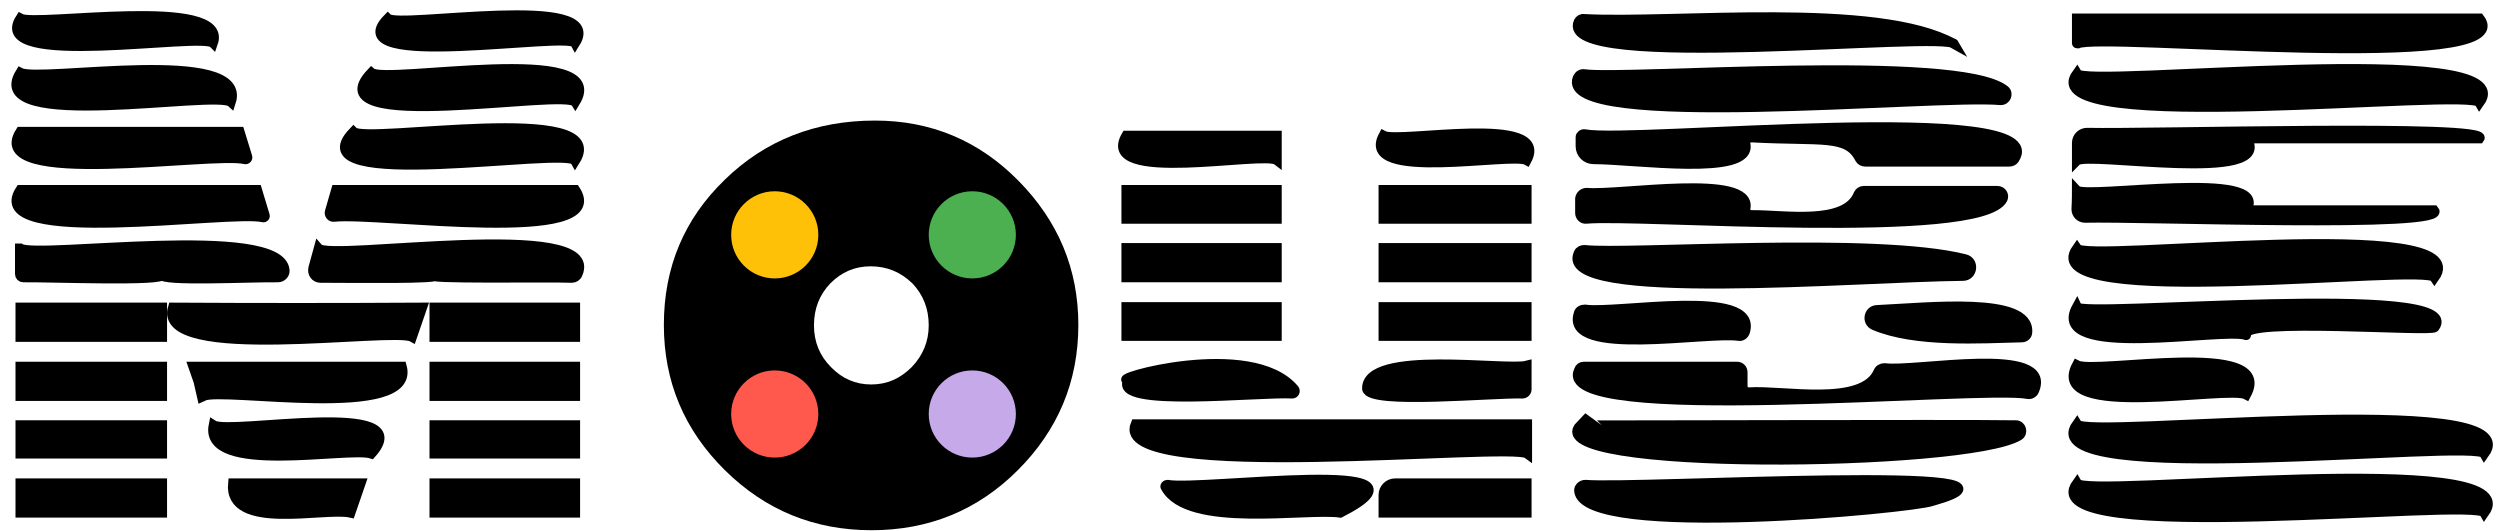
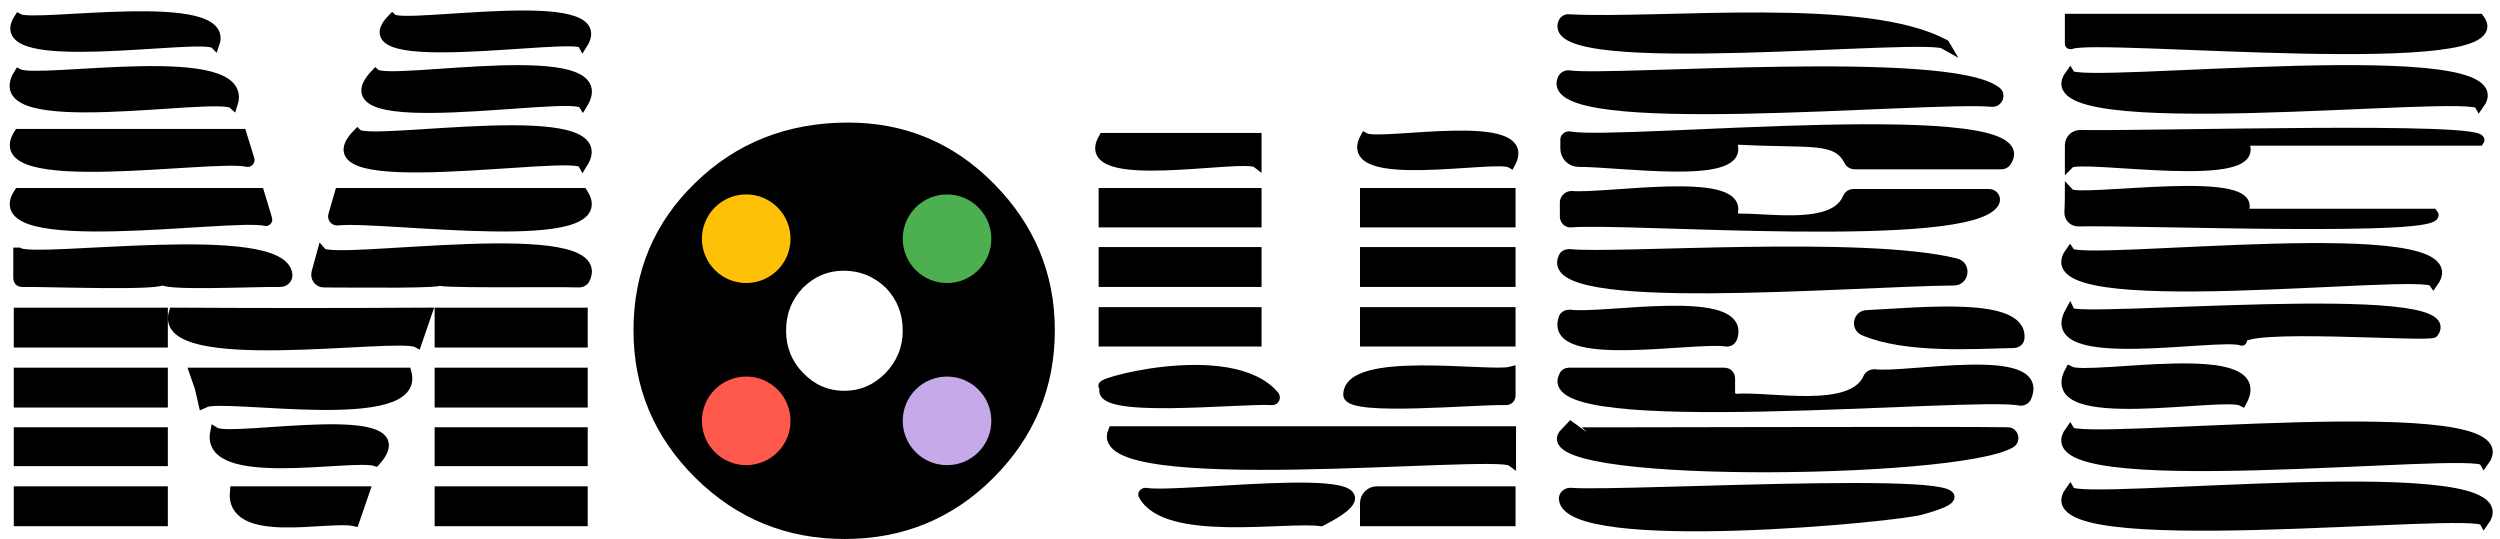
- <svg xmlns="http://www.w3.org/2000/svg" version="1.1" id="moulogo" x="0px" y="0px" viewBox="0 0 516.3 109.5" style="enable-background:new 0 0 516.3 109.5;" xml:space="preserve">
+ <svg xmlns="http://www.w3.org/2000/svg" version="1.1" id="moulogo" x="0px" y="0px" viewBox="0 0 507.9 109.5" style="enable-background:new 0 0 507.9 109.5;" xml:space="preserve">
  <style type="text/css">
	.moubesvg-letter{stroke:#000000;stroke-width:2;stroke-miterlimit:10;}
	.moubesvg-circle1{fill:#FFC107;}
	.moubesvg-circle2{fill:#4CAF50;}
	.moubesvg-circle3{fill:#FF584C;}
	.moubesvg-circle4{fill:#C6A9E9;}
</style>
  <g>
-     <path class="moubesvg-letter" d="M4.2,3.8C7.4,5.6,47.5-1,44,8.9C41.7,6.6-2.6,14.4,4.2,3.8z M4.2,15c4,2.1,47.3-5.6,43.5,6.1   C44.8,18.5-3.6,27.5,4.2,15z M4.2,27.2h45.3l1.6,5.2c0.1,0.3-0.2,0.6-0.5,0.5C43.8,31.3-3.3,39,4.2,27.2z M4.2,39.2h48.9l1.6,5.3   c0.1,0.2-0.1,0.5-0.4,0.4C47.7,43.3-3.7,51.3,4.2,39.2z M4.2,51.3c3.5,2.2,53.7-5.2,54.6,4.5c0.1,0.8-0.6,1.5-1.4,1.5   c-5-0.1-24.7,0.9-24-0.6c1.4,1.5-24.1,0.5-28.6,0.6c-0.4,0-0.7-0.3-0.7-0.7V51.3z M4.2,63.5h29.3v6.1H4.2V63.5z M4.2,75.7h29.3v6.1   H4.2V75.7z M4.2,87.8h29.3v5.9H4.2V87.8z M4.2,99.8h29.3v6.1H4.2V99.8z M35.7,63.5c17.6,0.1,33.8,0.1,51.5,0l-2.1,6.1   C81.3,67.5,32.1,75.2,35.7,63.5z M39.9,75.7H83c3.1,11.3-37,4.2-41,6.1C42,81.7,39.9,75.7,39.9,75.7z M44.1,87.8   c3.3,2.1,42.9-5.6,32.6,5.9C72,92.2,42,98.3,44.1,87.8z M48.1,99.8h26.4l-2.1,6.1C67.1,104.7,47.1,109.8,48.1,99.8z M65.8,51.3   c2.4,2.7,58.8-6.4,53.5,5.3c-0.2,0.5-0.7,0.8-1.2,0.8c-4.7-0.2-32.2,0.3-28.3-0.6c2.4,0.9-17.3,0.6-23.6,0.6c-1.1,0-1.8-1-1.5-2.1   L65.8,51.3z M69.4,39.2h49.4c7.7,11.7-40.7,4.6-49.8,5.6c-0.6,0.1-1.1-0.5-0.9-1.1L69.4,39.2z M73,27.2c2.6,2.6,53.6-6.4,45.8,6   C117.2,30.2,60.5,40.1,73,27.2z M76.7,15c2.9,2.5,49.8-6.4,42.1,6.1C116.9,18.2,64.3,28,76.7,15z M80.1,3.8   c2.3,2.2,45.4-5.5,38.7,5.1C117.5,6.4,69.3,14.8,80.1,3.8z M89.7,63.5h29.1v6.1H89.7V63.5z M89.7,75.7h29.1v6.1H89.7V75.7z    M89.7,87.8h29.1v5.9H89.7V87.8z M89.7,99.8h29.1v6.1H89.7V99.8z" />
-     <path class="moubesvg-letter" d="M232.6,28h31.1v5.1C261.1,31.1,226.6,38.2,232.6,28z M232.6,39.2h31.1v6h-31.1V39.2z M232.6,51.2h31.1v6.1   h-31.1V51.2z M232.6,63.4h31.1v6h-31.1V63.4z M233,78.5c-4.5,0,25.4-8.7,34.3,1.9c0.3,0.4,0,0.9-0.4,0.9   C260.1,80.9,229.5,84.3,233,78.5z M234.5,87.6h80.9v6.1C312.1,91.3,229.3,100,234.5,87.6z M241.1,100.1c7.1,1.3,58.8-6,35.7,5.8   c-6.9-1-31.5,3.3-36.1-5.3C240.5,100.4,240.8,100.1,241.1,100.1z M282.3,80.3c-0.2-8.2,28.8-3.7,33-4.8v4.9c0,0.5-0.4,0.9-0.9,0.9   C308.4,81.1,282.8,83.6,282.3,80.3z M285.7,28c3.1,1.7,34.8-4.6,29.6,5.1C312.3,31.4,280.5,37.7,285.7,28z M285.7,39.2h29.6v6   h-29.6V39.2z M285.7,51.2h29.6v6.1h-29.6V51.2z M285.7,63.4h29.6v6h-29.6V63.4z M288.1,99.8h27.2v6.1h-29.6v-3.7   C285.7,100.9,286.8,99.8,288.1,99.8z" />
-     <path class="moubesvg-letter" d="M326,4.5c0.2-0.4,0.7-0.7,1.1-0.6c18.6,1,60.7-3.7,76.5,5.2C402,6.3,321.3,15.1,326,4.5z M327.2,15.3   c8.8,1.2,77.1-4.3,86.8,3.3c0.9,0.7,0.3,2.2-0.9,2.1c-13.5-1.2-91.7,6.5-87.3-4.6C326.1,15.5,326.6,15.2,327.2,15.3z M327.3,27.7   c9.8,1.9,97.2-7.2,88.7,5.2c-0.2,0.3-0.6,0.5-1,0.5h-29.8c-0.4,0-0.9-0.2-1.1-0.6c-2.6-5.1-7.6-3.6-22.4-4.4   c-0.8,0-1.4,0.7-1.2,1.4c1.3,6.7-22.9,3.1-31.4,3.1c-1.5,0-2.7-1.2-2.7-2.7c0-0.7,0-1.3,0-1.9C326.4,28,326.8,27.6,327.3,27.7z    M327.7,39.8c6.7,0.6,34.2-4.1,32.8,3.2c-0.1,0.8,0.4,1.4,1.2,1.4c6.6-0.1,19.5,2.3,22.1-4.3c0.2-0.4,0.6-0.7,1.1-0.7h27.6   c0.9,0,1.5,0.9,1.1,1.7c-4.6,8.7-75.2,3.1-86,4.1c-0.7,0.1-1.3-0.5-1.3-1.2l0-3C326.4,40.3,327,39.8,327.7,39.8z M327.2,51.6   c9,1,60-2.8,78.6,1.9c2,0.5,1.6,3.5-0.4,3.5c-21.7,0.2-84.2,5.6-79.4-4.7C326.2,51.8,326.7,51.6,327.2,51.6z M327.3,63.9   c6.3,1,35.9-4.6,33.1,4.6c-0.2,0.6-0.7,1-1.3,0.9c-6.4-1-36,4.5-33.1-4.6C326.1,64.2,326.7,63.9,327.3,63.9z M327.1,75.7h31.6   c0.7,0,1.2,0.5,1.2,1.2v2.9c0,0.7,0.6,1.2,1.3,1.2c7-0.5,23.5,3.1,26.7-4.2c0.2-0.5,0.7-0.8,1.3-0.8c6.2,0.9,35.1-4.9,30.9,4.7   c-0.2,0.5-0.8,0.8-1.3,0.7c-9.3-1.9-98.6,6.8-92.7-5C326.2,76,326.6,75.7,327.1,75.7z M326.4,87.8c0,0.1,78.6-0.2,89.9,0   c1.2,0,1.6,1.6,0.6,2.2C406,96.5,317,97.4,326.4,87.8z M326.1,101.4c-0.1-0.7,0.6-1.3,1.3-1.3c10.6,0.9,99.8-4.5,71.6,3.4   C395,105,327.1,111.5,326.1,101.4z M387.7,64c10.7-0.5,31.5-2.8,31,4.6c0,0.6-0.5,1.1-1.2,1.1c-8.4,0.2-21.9,1.1-30.4-2.5   C385.4,66.5,385.9,64,387.7,64z" />
-     <path class="moubesvg-letter" d="M428.9,3.8h83.2c8.9,11.6-78,2.9-83,5.2c-0.1,0-0.2,0-0.2-0.1C428.9,7.7,428.9,3.8,428.9,3.8z M428.9,15.2   c1.7,3.1,92.8-7.3,83.2,6C510.4,18,419.3,28.4,428.9,15.2z M428.9,29.5c0-1.2,1-2.1,2.1-2.1c13.3,0.3,83.4-1.8,81.1,1.2H464   c6.1,9.5-33.1,2.6-35.1,4.6V29.5z M428.9,39.3c1.8,1.9,40.6-4.5,35,4.1h38.8c3.4,3.8-60.3,1.3-72.1,1.6c-1,0-1.8-0.8-1.8-1.8   C428.9,41.5,428.9,39.3,428.9,39.3z M428.9,51.3c1.9,3,83.2-7.1,73.9,6C500.9,54.3,419.6,64.4,428.9,51.3z M428.9,63.4   c1,2.3,81-5.3,73.9,4.2c-0.5,1-40.1-2.1-38.9,1.5c0,0.1,0,0.2-0.1,0.1C459.1,67.6,422.8,74.5,428.9,63.4z M428.9,75.4   c3.8,2,41.3-5.5,35,6.1C460.2,79.5,422.7,87,428.9,75.4z M428.9,87.6c1.8,3.2,94-7.4,84.2,6.1C511.4,90.5,419.1,101.2,428.9,87.6z    M428.9,99.8c1.7,3.2,93.9-7.4,84.2,6.1C511.4,102.7,419.2,113.2,428.9,99.8z" />
+     <path class="moubesvg-letter" d="M3.8,3.8C7,5.6,47.1-1,43.6,8.9C41.3,6.6-3,14.4,3.8,3.8z M3.8,15c4,2.1,47.3-5.6,43.5,6.1   C44.4,18.5-4,27.5,3.8,15z M3.8,27.2h45.3l1.6,5.2c0.1,0.3-0.2,0.6-0.5,0.5C43.4,31.3-3.7,39,3.8,27.2z M3.8,39.2h48.9l1.6,5.3   c0.1,0.2-0.1,0.5-0.4,0.4C47.3,43.3-4.1,51.3,3.8,39.2z M3.8,51.3c3.5,2.2,53.7-5.2,54.6,4.5c0.1,0.8-0.6,1.5-1.4,1.5   c-5-0.1-24.7,0.9-24-0.6c1.4,1.5-24.1,0.5-28.6,0.6c-0.4,0-0.7-0.3-0.7-0.7v-5.3H3.8z M3.8,63.5h29.3v6.1H3.8V63.5z M3.8,75.7h29.3   v6.1H3.8V75.7z M3.8,87.8h29.3v5.9H3.8V87.8z M3.8,99.8h29.3v6.1H3.8V99.8z M35.3,63.5c17.6,0.1,33.8,0.1,51.5,0l-2.1,6.1   C80.9,67.5,31.7,75.2,35.3,63.5z M39.5,75.7h43.1c3.1,11.3-37,4.2-41,6.1C41.6,81.7,39.5,75.7,39.5,75.7z M43.7,87.8   c3.3,2.1,42.9-5.6,32.6,5.9C71.6,92.2,41.6,98.3,43.7,87.8z M47.7,99.8h26.4l-2.1,6.1C66.7,104.7,46.7,109.8,47.7,99.8z M65.4,51.3   c2.4,2.7,58.8-6.4,53.5,5.3c-0.2,0.5-0.7,0.8-1.2,0.8c-4.7-0.2-32.2,0.3-28.3-0.6c2.4,0.9-17.3,0.6-23.6,0.6c-1.1,0-1.8-1-1.5-2.1   L65.4,51.3z M69,39.2h49.4c7.7,11.7-40.7,4.6-49.8,5.6c-0.6,0.1-1.1-0.5-0.9-1.1L69,39.2z M72.6,27.2c2.6,2.6,53.6-6.4,45.8,6   C116.8,30.2,60.1,40.1,72.6,27.2z M76.3,15c2.9,2.5,49.8-6.4,42.1,6.1C116.5,18.2,63.9,28,76.3,15z M79.7,3.8   C82,6,125.1-1.7,118.4,8.9C117.1,6.4,68.9,14.8,79.7,3.8z M89.3,63.5h29.1v6.1H89.3V63.5z M89.3,75.7h29.1v6.1H89.3V75.7z    M89.3,87.8h29.1v5.9H89.3V87.8z M89.3,99.8h29.1v6.1H89.3V99.8z" />
+     <path class="moubesvg-letter" d="M224.2,28h31.1v5.1C252.7,31.1,218.2,38.2,224.2,28z M224.2,39.2h31.1v6h-31.1V39.2z M224.2,51.2h31.1v6.1   h-31.1V51.2z M224.2,63.4h31.1v6h-31.1V63.4z M224.6,78.5c-4.5,0,25.4-8.7,34.3,1.9c0.3,0.4,0,0.9-0.4,0.9   C251.7,80.9,221.1,84.3,224.6,78.5z M226.1,87.6H307v6.1C303.7,91.3,220.9,100,226.1,87.6z M232.7,100.1c7.1,1.3,58.8-6,35.7,5.8   c-6.9-1-31.5,3.3-36.1-5.3C232.1,100.4,232.4,100.1,232.7,100.1z M273.9,80.3c-0.2-8.2,28.8-3.7,33-4.8v4.9c0,0.5-0.4,0.9-0.9,0.9   C300,81.1,274.4,83.6,273.9,80.3z M277.3,28c3.1,1.7,34.8-4.6,29.6,5.1C303.9,31.4,272.1,37.7,277.3,28z M277.3,39.2h29.6v6h-29.6   V39.2z M277.3,51.2h29.6v6.1h-29.6V51.2z M277.3,63.4h29.6v6h-29.6V63.4z M279.7,99.8h27.2v6.1h-29.6v-3.7   C277.3,100.9,278.4,99.8,279.7,99.8z" />
+     <path class="moubesvg-letter" d="M317.6,4.5c0.2-0.4,0.7-0.7,1.1-0.6c18.6,1,60.7-3.7,76.5,5.2C393.6,6.3,312.9,15.1,317.6,4.5z M318.8,15.3   c8.8,1.2,77.1-4.3,86.8,3.3c0.9,0.7,0.3,2.2-0.9,2.1c-13.5-1.2-91.7,6.5-87.3-4.6C317.7,15.5,318.2,15.2,318.8,15.3z M318.9,27.7   c9.8,1.9,97.2-7.2,88.7,5.2c-0.2,0.3-0.6,0.5-1,0.5h-29.8c-0.4,0-0.9-0.2-1.1-0.6c-2.6-5.1-7.6-3.6-22.4-4.4   c-0.8,0-1.4,0.7-1.2,1.4c1.3,6.7-22.9,3.1-31.4,3.1c-1.5,0-2.7-1.2-2.7-2.7c0-0.7,0-1.3,0-1.9C318,28,318.4,27.6,318.9,27.7z    M319.3,39.8c6.7,0.6,34.2-4.1,32.8,3.2c-0.1,0.8,0.4,1.4,1.2,1.4c6.6-0.1,19.5,2.3,22.1-4.3c0.2-0.4,0.6-0.7,1.1-0.7h27.6   c0.9,0,1.5,0.9,1.1,1.7c-4.6,8.7-75.2,3.1-86,4.1c-0.7,0.1-1.3-0.5-1.3-1.2v-3C318,40.3,318.6,39.8,319.3,39.8z M318.8,51.6   c9,1,60-2.8,78.6,1.9c2,0.5,1.6,3.5-0.4,3.5c-21.7,0.2-84.2,5.6-79.4-4.7C317.8,51.8,318.3,51.6,318.8,51.6z M318.9,63.9   c6.3,1,35.9-4.6,33.1,4.6c-0.2,0.6-0.7,1-1.3,0.9c-6.4-1-36,4.5-33.1-4.6C317.7,64.2,318.3,63.9,318.9,63.9z M318.7,75.7h31.6   c0.7,0,1.2,0.5,1.2,1.2v2.9c0,0.7,0.6,1.2,1.3,1.2c7-0.5,23.5,3.1,26.7-4.2c0.2-0.5,0.7-0.8,1.3-0.8c6.2,0.9,35.1-4.9,30.9,4.7   c-0.2,0.5-0.8,0.8-1.3,0.7c-9.3-1.9-98.6,6.8-92.7-5C317.8,76,318.2,75.7,318.7,75.7z M318,87.8c0,0.1,78.6-0.2,89.9,0   c1.2,0,1.6,1.6,0.6,2.2C397.6,96.5,308.6,97.4,318,87.8z M317.7,101.4c-0.1-0.7,0.6-1.3,1.3-1.3c10.6,0.9,99.8-4.5,71.6,3.4   C386.6,105,318.7,111.5,317.7,101.4z M379.3,64c10.7-0.5,31.5-2.8,31,4.6c0,0.6-0.5,1.1-1.2,1.1c-8.4,0.2-21.9,1.1-30.4-2.5   C377,66.5,377.5,64,379.3,64z" />
+     <path class="moubesvg-letter" d="M420.5,3.8h83.2c8.9,11.6-78,2.9-83,5.2c-0.1,0-0.2,0-0.2-0.1C420.5,7.7,420.5,3.8,420.5,3.8z M420.5,15.2   c1.7,3.1,92.8-7.3,83.2,6C502,18,410.9,28.4,420.5,15.2z M420.5,29.5c0-1.2,1-2.1,2.1-2.1c13.3,0.3,83.4-1.8,81.1,1.2h-48.1   c6.1,9.5-33.1,2.6-35.1,4.6V29.5z M420.5,39.3c1.8,1.9,40.6-4.5,35,4.1h38.8c3.4,3.8-60.3,1.3-72.1,1.6c-1,0-1.8-0.8-1.8-1.8   C420.5,41.5,420.5,39.3,420.5,39.3z M420.5,51.3c1.9,3,83.2-7.1,73.9,6C492.5,54.3,411.2,64.4,420.5,51.3z M420.5,63.4   c1,2.3,81-5.3,73.9,4.2c-0.5,1-40.1-2.1-38.9,1.5c0,0.1,0,0.2-0.1,0.1C450.7,67.6,414.4,74.5,420.5,63.4z M420.5,75.4   c3.8,2,41.3-5.5,35,6.1C451.8,79.5,414.3,87,420.5,75.4z M420.5,87.6c1.8,3.2,94-7.4,84.2,6.1C503,90.5,410.7,101.2,420.5,87.6z    M420.5,99.8c1.7,3.2,93.9-7.4,84.2,6.1C503,102.7,410.8,113.2,420.5,99.8z" />
  </g>
  <g>
-     <path d="M180.7,24.9c11.5,0,21.4,4.1,29.6,12.4c8.2,8.3,12.4,18.2,12.4,29.8c0,11.7-4.2,21.7-12.5,30s-18.4,12.4-30.2,12.4   s-21.9-4.1-30.3-12.4c-8.4-8.3-12.6-18.3-12.6-30c0-11.9,4.2-21.9,12.6-30C158,29,168.4,24.9,180.7,24.9z M179.8,55   c-3.3,0-6,1.2-8.3,3.5c-2.3,2.4-3.4,5.3-3.4,8.7c0,3.4,1.2,6.3,3.5,8.6c2.3,2.4,5.1,3.6,8.3,3.6c3.3,0,6-1.2,8.4-3.6   c2.3-2.4,3.5-5.3,3.5-8.6c0-3.4-1.1-6.3-3.4-8.7C186,56.2,183.2,55,179.8,55z" />
+     <path d="M172.3,24.9c11.5,0,21.4,4.1,29.6,12.4c8.2,8.3,12.4,18.2,12.4,29.8c0,11.7-4.2,21.7-12.5,30s-18.4,12.4-30.2,12.4   s-21.9-4.1-30.3-12.4c-8.4-8.3-12.6-18.3-12.6-30c0-11.9,4.2-21.9,12.6-30C149.6,29,160,24.9,172.3,24.9z M171.4,55   c-3.3,0-6,1.2-8.3,3.5c-2.3,2.4-3.4,5.3-3.4,8.7c0,3.4,1.2,6.3,3.5,8.6c2.3,2.4,5.1,3.6,8.3,3.6c3.3,0,6-1.2,8.4-3.6   c2.3-2.4,3.5-5.3,3.5-8.6c0-3.4-1.1-6.3-3.4-8.7C177.6,56.2,174.8,55,171.4,55z" />
  </g>
-   <circle class="moubesvg-circle1" cx="160" cy="48.5" r="9" />
-   <circle class="moubesvg-circle2" cx="200.8" cy="48.5" r="9" />
-   <circle class="moubesvg-circle3" cx="160" cy="85.5" r="9" />
-   <circle class="moubesvg-circle4" cx="200.8" cy="85.5" r="9" />
+   <circle class="moubesvg-circle1" cx="151.6" cy="48.5" r="9" />
+   <circle class="moubesvg-circle2" cx="192.4" cy="48.5" r="9" />
+   <circle class="moubesvg-circle3" cx="151.6" cy="85.5" r="9" />
+   <circle class="moubesvg-circle4" cx="192.4" cy="85.5" r="9" />
</svg>
